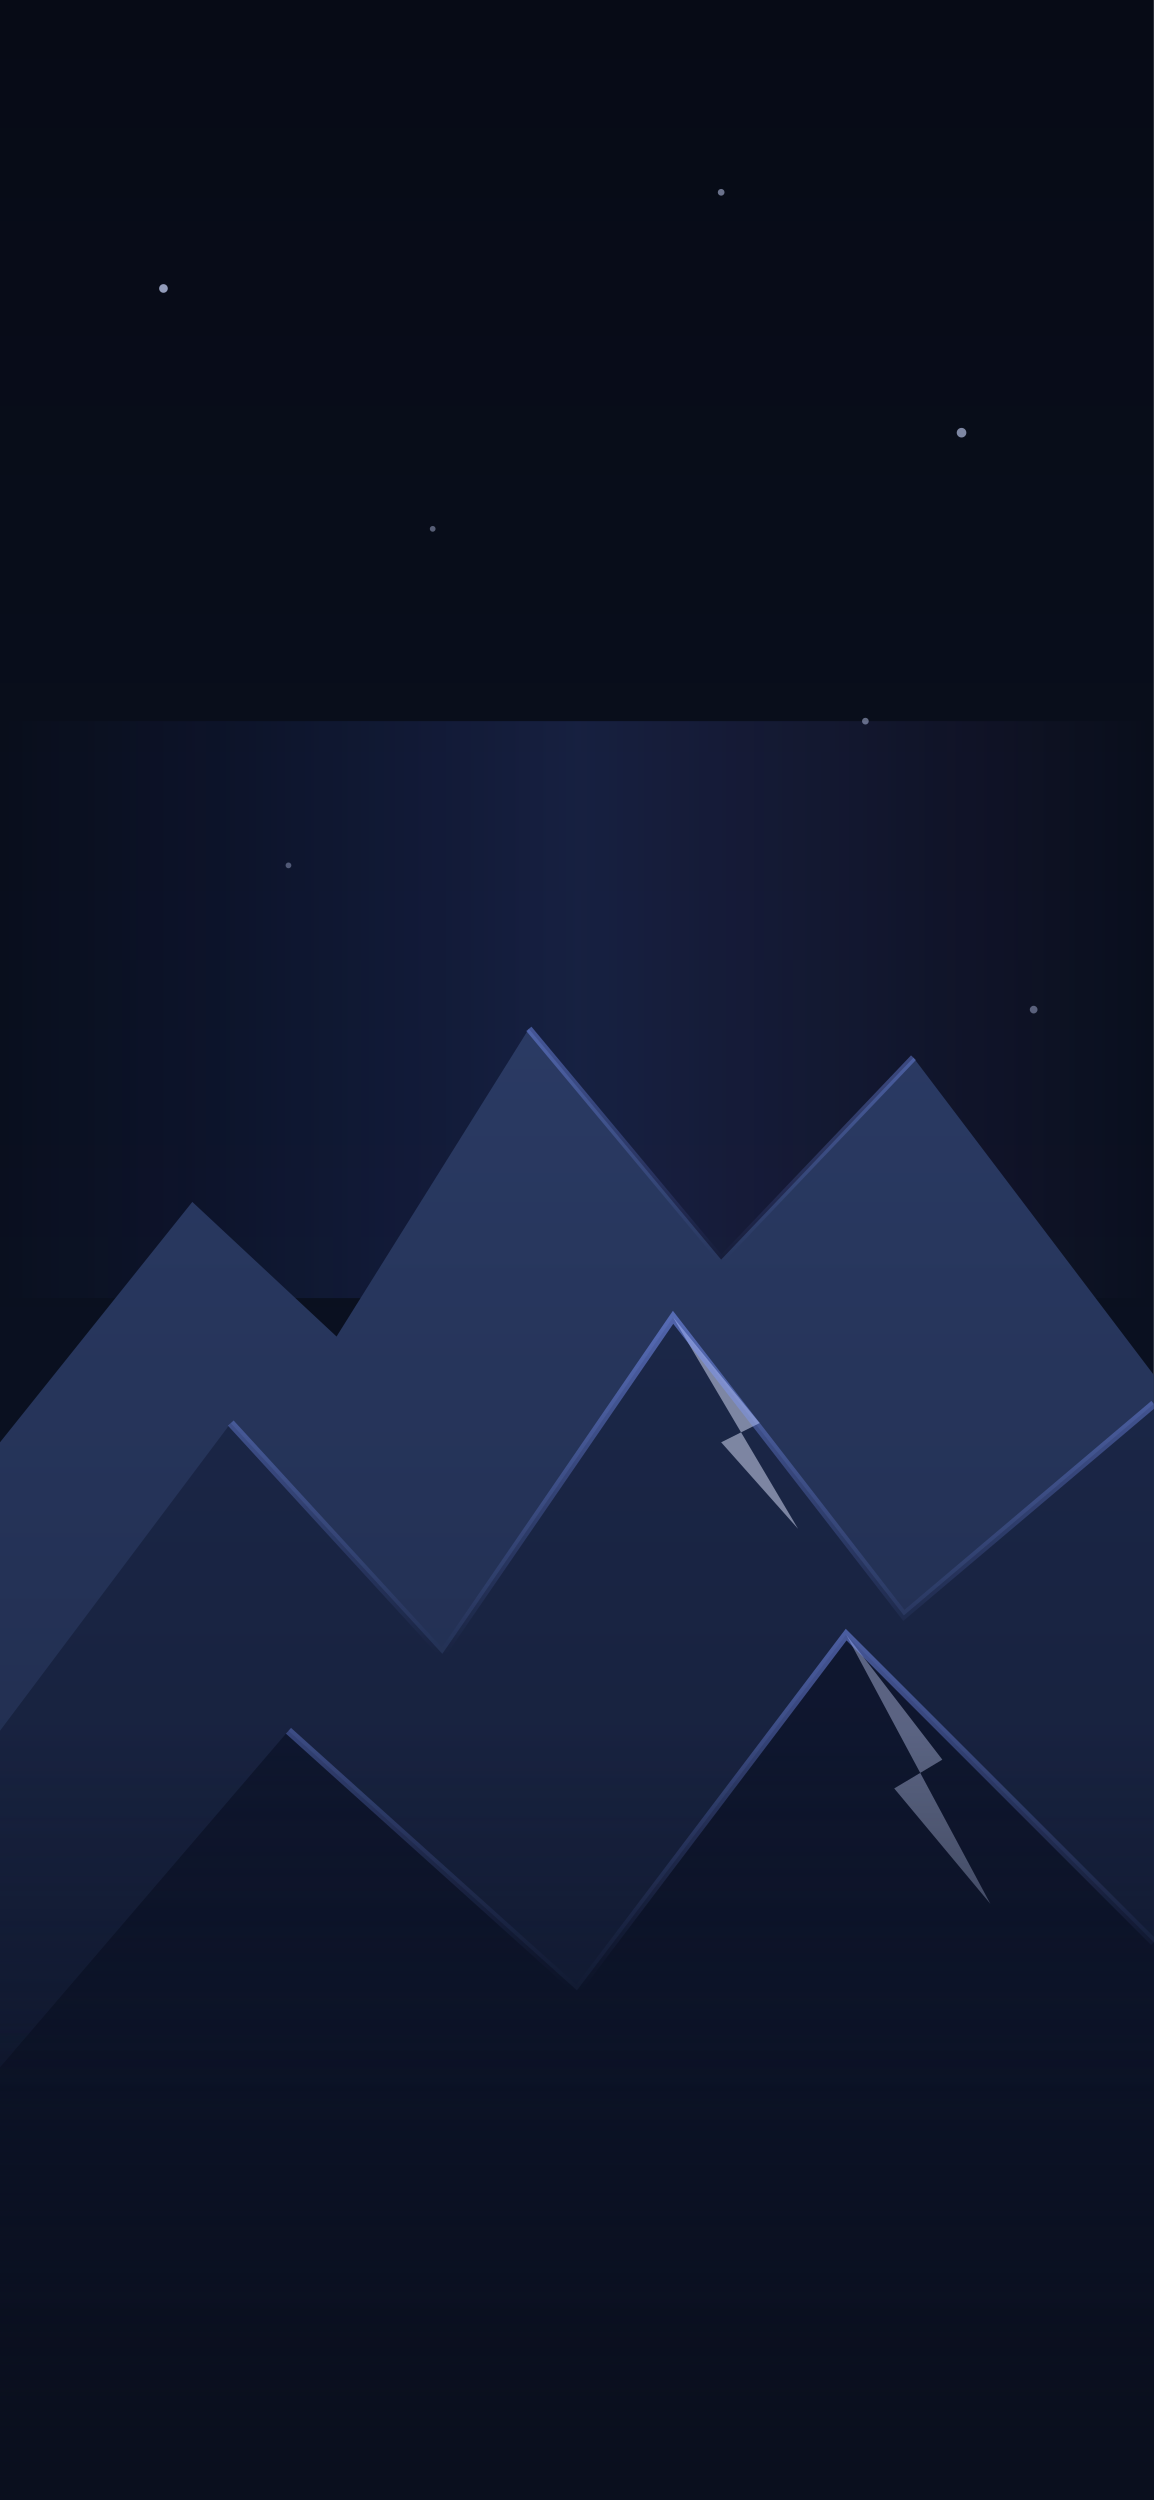
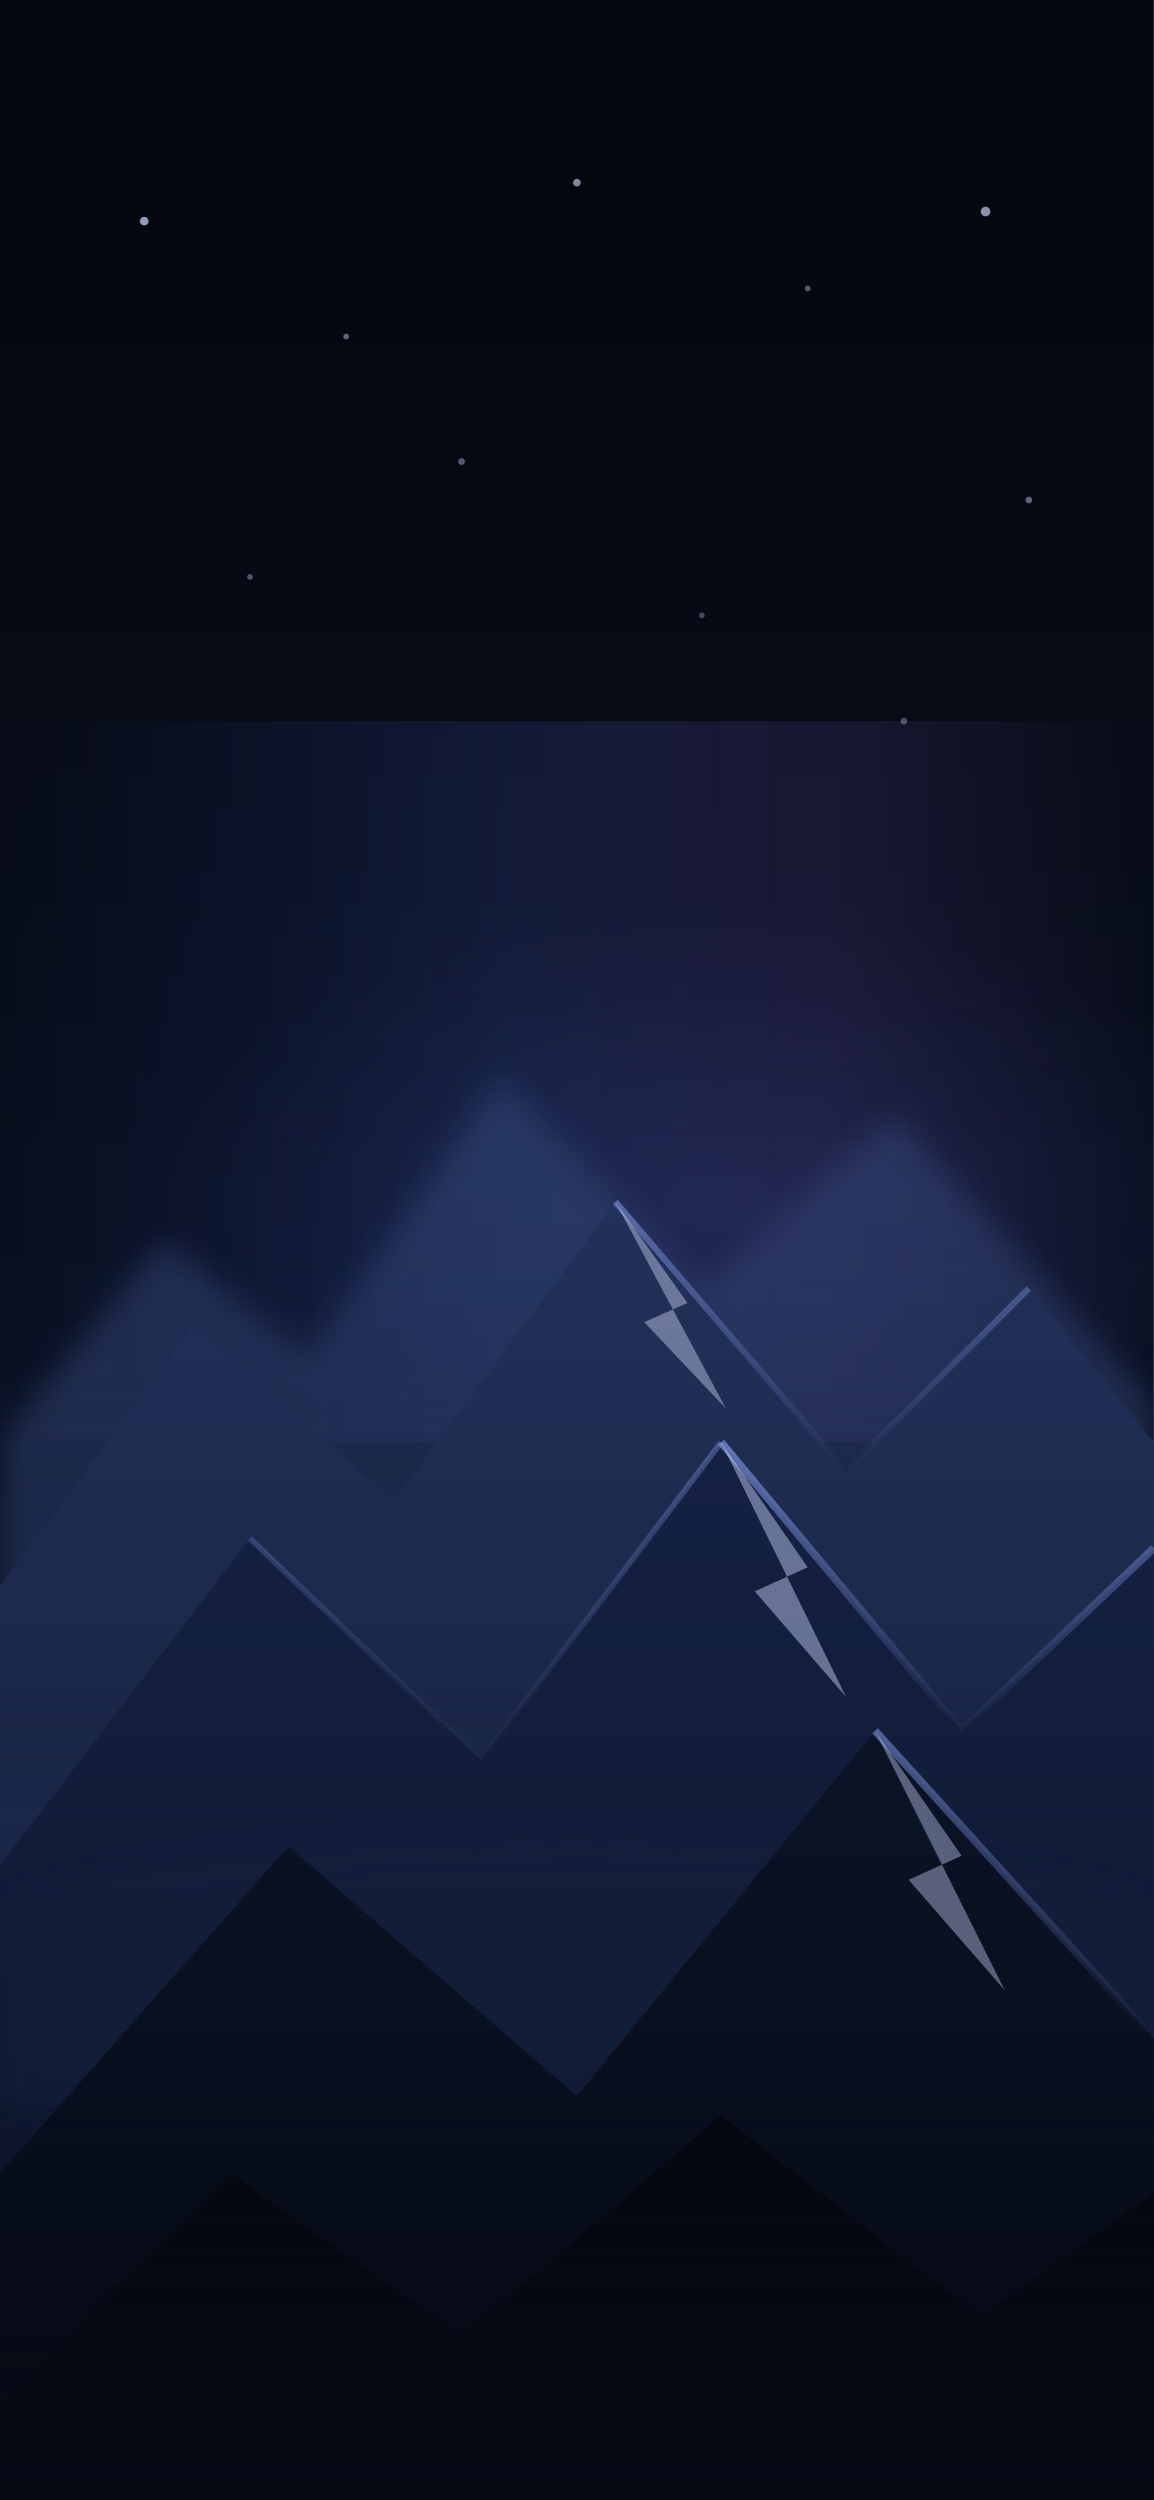
- <svg xmlns="http://www.w3.org/2000/svg" viewBox="0 0 240 520" width="240" height="520" preserveAspectRatio="xMidYMax slice" role="img" aria-label="Alpine night skyline">
+ <svg xmlns="http://www.w3.org/2000/svg" viewBox="0 0 240 520" width="240" height="520" preserveAspectRatio="xMidYMax slice" role="img" aria-label="Cinematic layered alpine night range">
  <defs>
    <linearGradient id="sky" x1="0" y1="0" x2="0" y2="1">
-       <stop offset="0" stop-color="#070b16" />
-       <stop offset="0.55" stop-color="#0a1020" />
-       <stop offset="1" stop-color="#0b1226" />
+       <stop offset="0" stop-color="#04060d" />
+       <stop offset="0.34" stop-color="#070c18" />
+       <stop offset="0.62" stop-color="#0b1226" />
+       <stop offset="1" stop-color="#0a1122" />
    </linearGradient>
    <linearGradient id="aurora" x1="0" y1="0" x2="1" y2="0">
      <stop offset="0" stop-color="#3a5bff" stop-opacity="0" />
-       <stop offset="0.5" stop-color="#5b7dff" stop-opacity="0.16" />
+       <stop offset="0.45" stop-color="#5b7dff" stop-opacity="0.14" />
+       <stop offset="0.72" stop-color="#a273ff" stop-opacity="0.12" />
      <stop offset="1" stop-color="#a273ff" stop-opacity="0" />
    </linearGradient>
    <linearGradient id="far" x1="0" y1="0" x2="0" y2="1">
-       <stop offset="0" stop-color="#2a3a63" />
-       <stop offset="1" stop-color="#1a2440" />
+       <stop offset="0" stop-color="#33477a" />
+       <stop offset="1" stop-color="#1a2544" />
+     </linearGradient>
+     <linearGradient id="back" x1="0" y1="0" x2="0" y2="1">
+       <stop offset="0" stop-color="#22315a" />
+       <stop offset="1" stop-color="#131d38" />
    </linearGradient>
    <linearGradient id="mid" x1="0" y1="0" x2="0" y2="1">
-       <stop offset="0" stop-color="#1b2748" />
-       <stop offset="1" stop-color="#121a30" />
+       <stop offset="0" stop-color="#152143" />
+       <stop offset="1" stop-color="#0c1428" />
    </linearGradient>
    <linearGradient id="near" x1="0" y1="0" x2="0" y2="1">
-       <stop offset="0" stop-color="#0f1730" />
-       <stop offset="1" stop-color="#0a0f1e" />
+       <stop offset="0" stop-color="#0b1327" />
+       <stop offset="1" stop-color="#060a15" />
    </linearGradient>
    <linearGradient id="rim" x1="0" y1="0" x2="0" y2="1">
-       <stop offset="0" stop-color="#7d97ff" stop-opacity="0.9" />
-       <stop offset="1" stop-color="#7d97ff" stop-opacity="0" />
+       <stop offset="0" stop-color="#93aaff" stop-opacity="0.95" />
+       <stop offset="1" stop-color="#93aaff" stop-opacity="0" />
    </linearGradient>
    <linearGradient id="fog" x1="0" y1="0" x2="0" y2="1">
-       <stop offset="0" stop-color="#0b1226" stop-opacity="0" />
-       <stop offset="1" stop-color="#0b1226" stop-opacity="0.9" />
+       <stop offset="0" stop-color="#16223f" stop-opacity="0" />
+       <stop offset="0.55" stop-color="#1a2946" stop-opacity="0.35" />
+       <stop offset="1" stop-color="#0b1226" stop-opacity="0.1" />
    </linearGradient>
+     <radialGradient id="hazeglow" cx="0.5" cy="0.5" r="0.5">
+       <stop offset="0" stop-color="#5b7dff" stop-opacity="0.12" />
+       <stop offset="1" stop-color="#5b7dff" stop-opacity="0" />
+     </radialGradient>
    <linearGradient id="basefade" x1="0" y1="0" x2="0" y2="1">
-       <stop offset="0" stop-color="#0a0f1e" stop-opacity="0" />
-       <stop offset="1" stop-color="#0a0f1e" />
+       <stop offset="0" stop-color="#060a15" stop-opacity="0" />
+       <stop offset="1" stop-color="#060a15" />
    </linearGradient>
+     <filter id="soft" x="-40%" y="-40%" width="180%" height="180%">
+       <feGaussianBlur stdDeviation="3.2" />
+     </filter>
  </defs>
  <rect width="240" height="520" fill="url(#sky)" />
-   <rect y="150" width="240" height="120" fill="url(#aurora)" />
+   <rect y="150" width="240" height="150" fill="url(#aurora)" />
+   <ellipse cx="150" cy="250" rx="120" ry="60" fill="url(#hazeglow)" />
  <g fill="#cdd8ff">
-     <circle cx="34" cy="60" r="0.9" opacity="0.7" />
-     <circle cx="150" cy="40" r="0.7" opacity="0.5" />
-     <circle cx="200" cy="90" r="1" opacity="0.6" />
-     <circle cx="90" cy="110" r="0.6" opacity="0.4" />
-     <circle cx="180" cy="150" r="0.7" opacity="0.45" />
-     <circle cx="60" cy="180" r="0.6" opacity="0.35" />
-     <circle cx="215" cy="210" r="0.8" opacity="0.4" />
+     <circle cx="30" cy="46" r="0.9" opacity="0.7" />
+     <circle cx="72" cy="70" r="0.6" opacity="0.45" />
+     <circle cx="120" cy="38" r="0.8" opacity="0.6" />
+     <circle cx="168" cy="60" r="0.6" opacity="0.4" />
+     <circle cx="205" cy="44" r="1" opacity="0.65" />
+     <circle cx="214" cy="104" r="0.7" opacity="0.45" />
+     <circle cx="52" cy="120" r="0.6" opacity="0.35" />
+     <circle cx="96" cy="96" r="0.7" opacity="0.4" />
+     <circle cx="146" cy="128" r="0.6" opacity="0.3" />
+     <circle cx="188" cy="150" r="0.7" opacity="0.35" />
  </g>
-   <path d="M0 300 L40 250 L70 278 L110 214 L150 262 L190 220 L240 286 L240 520 L0 520 Z" fill="url(#far)" />
-   <path d="M110 214 L150 262 L190 220" fill="none" stroke="url(#rim)" stroke-width="1.4" opacity="0.5" />
-   <path d="M0 360 L48 296 L92 344 L140 274 L188 336 L240 292 L240 520 L0 520 Z" fill="url(#mid)" />
-   <path d="M140 274 L158 296 L150 300 L166 318 L140 274 Z" fill="#dfe6ff" opacity="0.5" />
-   <path d="M48 296 L92 344 L140 274 L188 336 L240 292" fill="none" stroke="url(#rim)" stroke-width="1.6" opacity="0.6" />
-   <path d="M0 430 L60 360 L120 414 L176 340 L240 404 L240 520 L0 520 Z" fill="url(#near)" />
-   <path d="M176 340 L196 366 L186 372 L206 396 L176 340 Z" fill="#cdd8ff" opacity="0.4" />
-   <path d="M60 360 L120 414 L176 340 L240 404" fill="none" stroke="url(#rim)" stroke-width="1.6" opacity="0.55" />
-   <rect y="360" width="240" height="120" fill="url(#fog)" />
-   <rect y="420" width="240" height="100" fill="url(#basefade)" />
+   <path d="M0 300 L34 258 L64 282 L104 224 L146 268 L186 232 L240 292 L240 520 L0 520 Z" fill="url(#far)" opacity="0.55" filter="url(#soft)" />
+   <path d="M0 330 L40 276 L82 312 L128 250 L176 306 L214 268 L240 300 L240 520 L0 520 Z" fill="url(#back)" />
+   <path d="M128 250 L176 306 L214 268" fill="none" stroke="url(#rim)" stroke-width="1.3" opacity="0.5" />
+   <path d="M128 250 L143 271 L134 275 L151 293 L128 250 Z" fill="#dbe4ff" opacity="0.4" />
+   <rect y="286" width="240" height="90" fill="url(#fog)" opacity="0.9" />
+   <path d="M0 388 L52 320 L100 366 L150 300 L200 360 L240 322 L240 520 L0 520 Z" fill="url(#mid)" />
+   <path d="M150 300 L200 360 L240 322" fill="none" stroke="url(#rim)" stroke-width="1.6" opacity="0.6" />
+   <path d="M150 300 L168 326 L157 331 L176 353 L150 300 Z" fill="#cdd8ff" opacity="0.45" />
+   <path d="M52 320 L100 366 L150 300" fill="none" stroke="url(#rim)" stroke-width="1.2" opacity="0.35" />
+   <ellipse cx="120" cy="416" rx="150" ry="34" fill="#16223f" opacity="0.32" filter="url(#soft)" />
+   <path d="M0 452 L60 384 L120 436 L182 360 L240 424 L240 520 L0 520 Z" fill="url(#near)" />
+   <path d="M182 360 L240 424" fill="none" stroke="url(#rim)" stroke-width="1.6" opacity="0.5" />
+   <path d="M182 360 L200 386 L189 391 L209 414 L182 360 Z" fill="#cdd8ff" opacity="0.4" />
+   <path d="M0 500 L48 452 L96 486 L150 440 L204 482 L240 456 L240 520 L0 520 Z" fill="#05070f" />
+   <rect y="430" width="240" height="90" fill="url(#basefade)" />
</svg>
